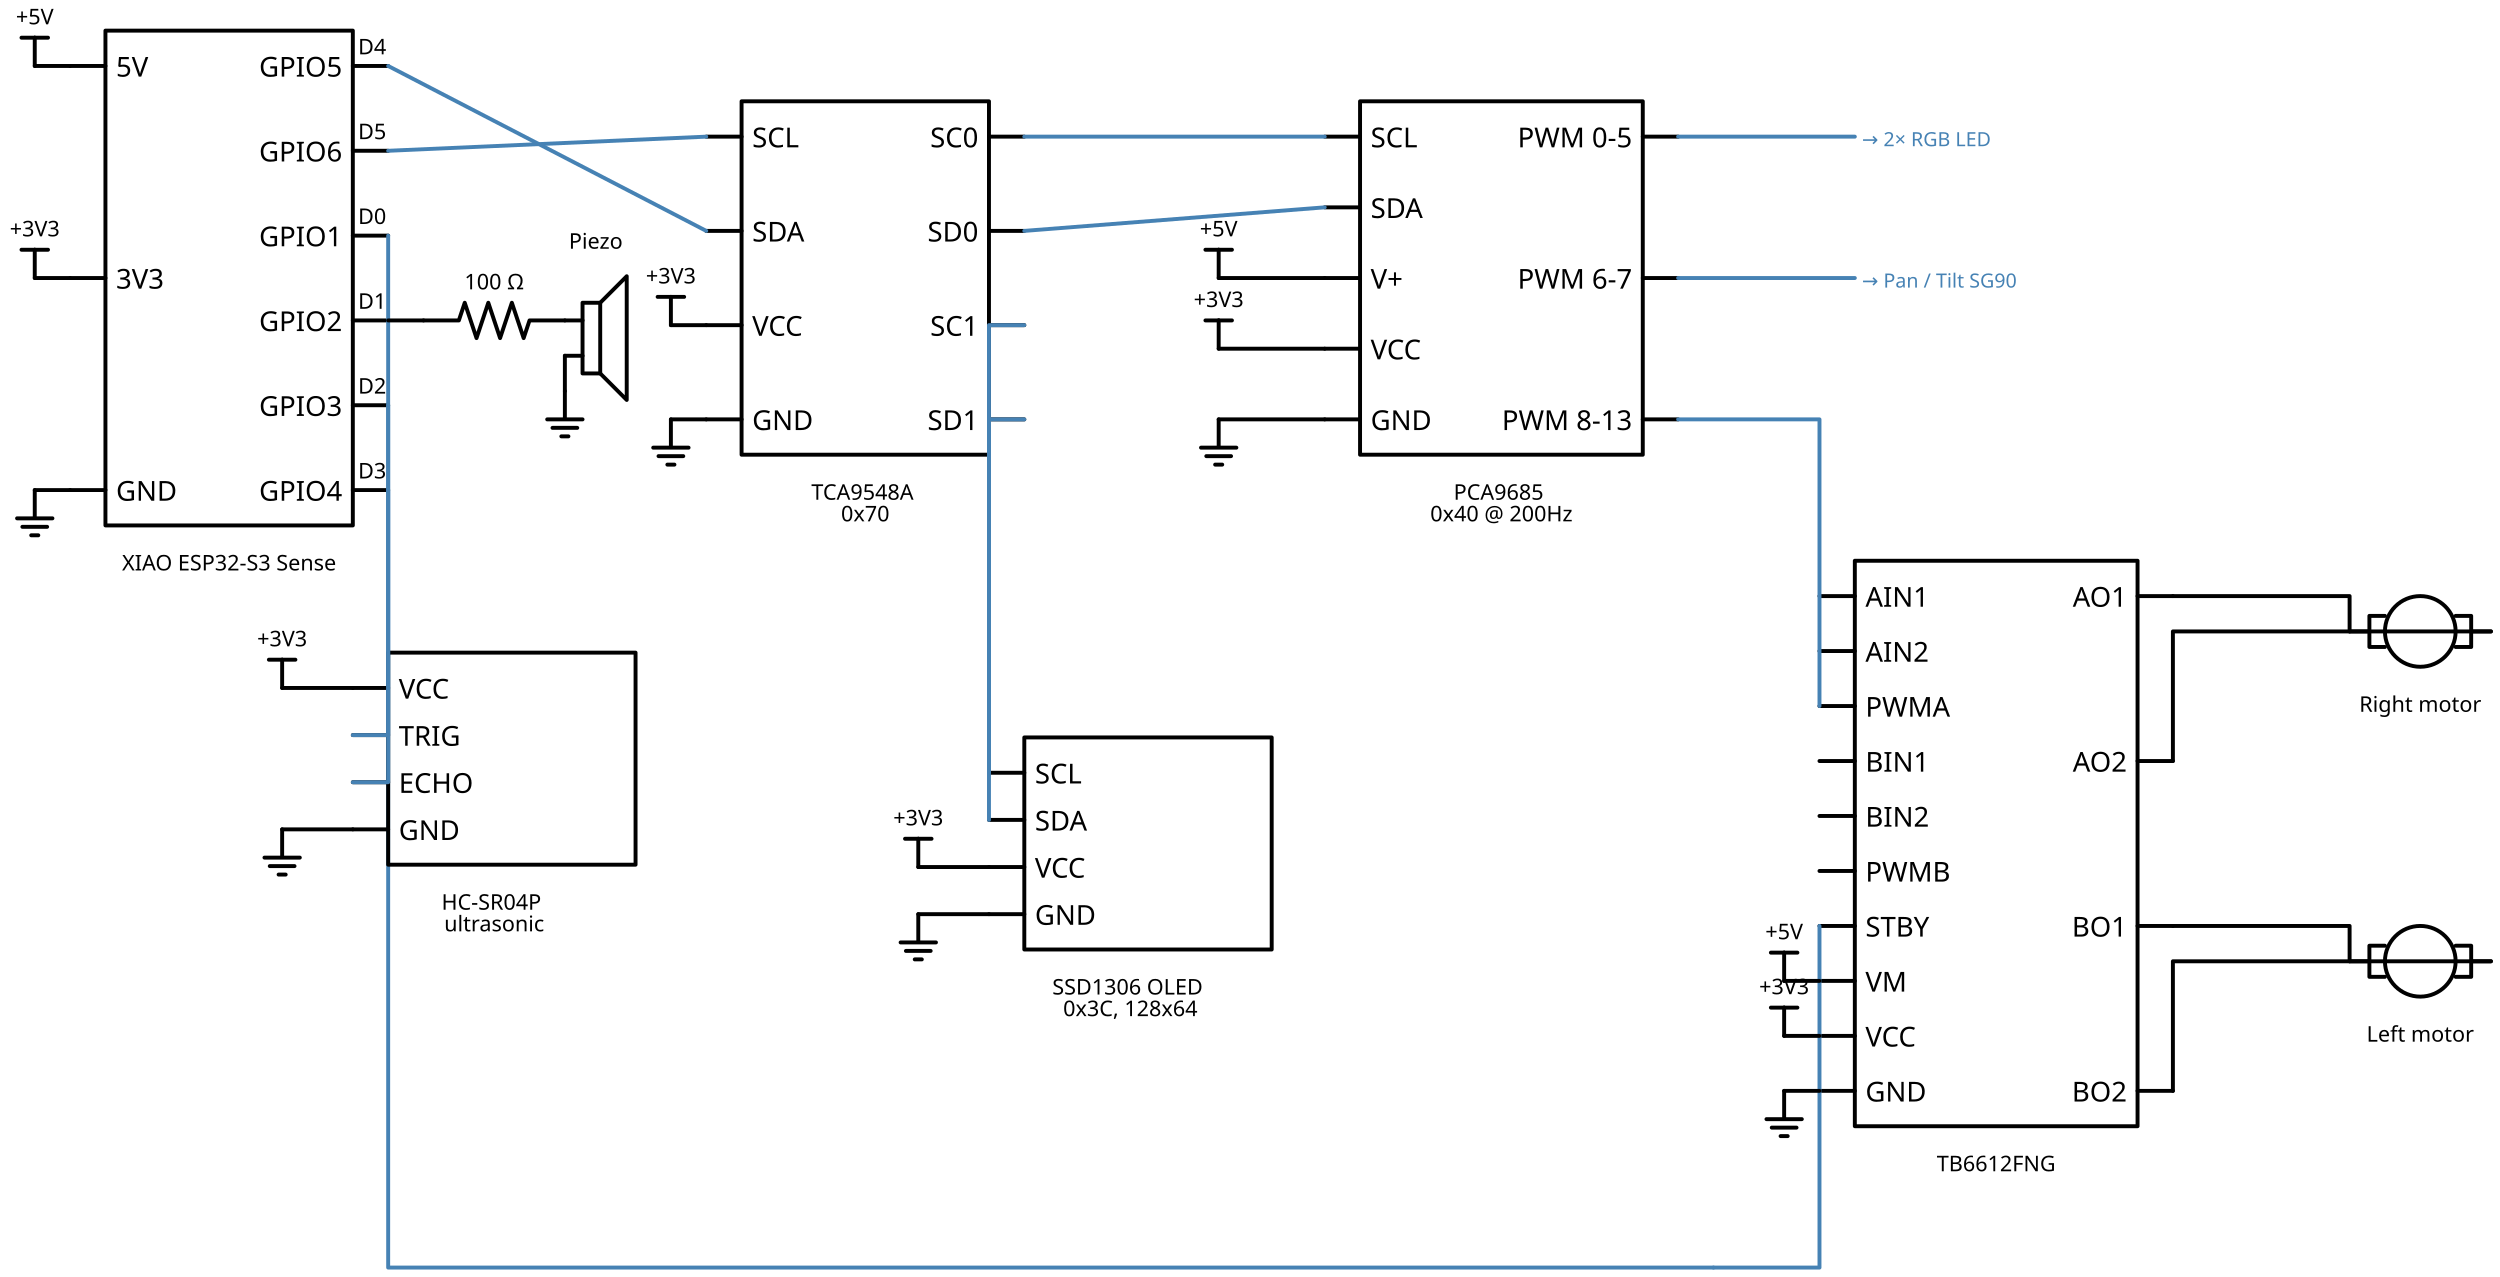
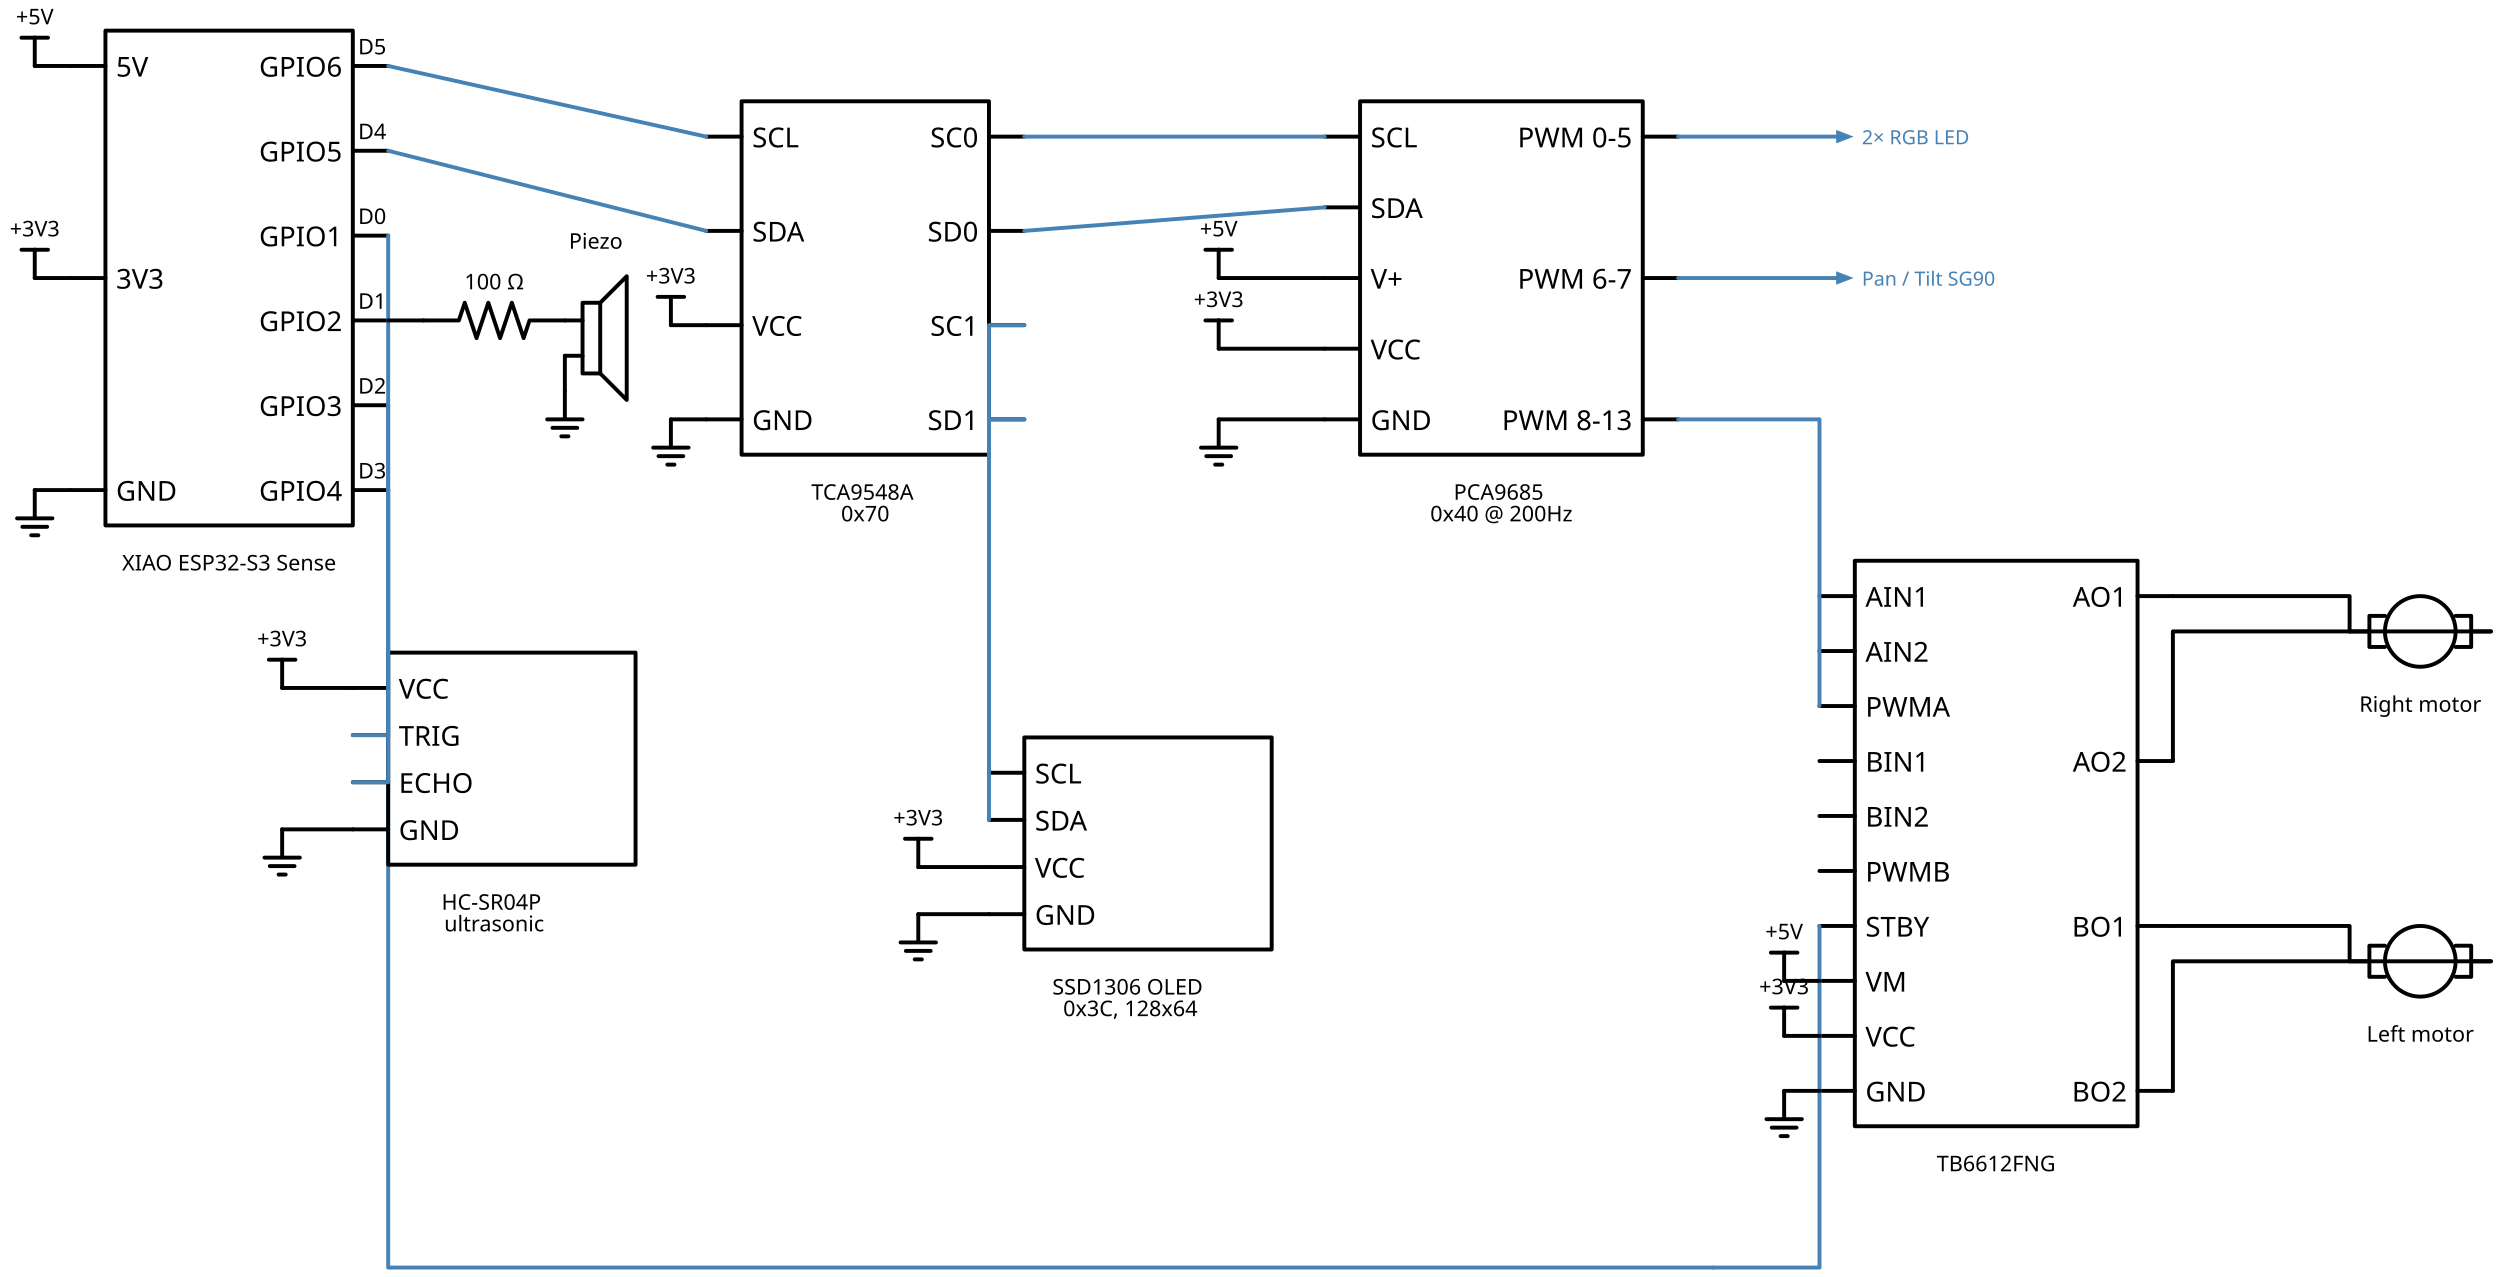
<svg xmlns="http://www.w3.org/2000/svg" xml:lang="en" height="650.2pt" width="1273.301pt" viewBox="-53.701 -267.6 1273.301 650.2">
  <circle cx="1179.0" cy="222" r="18.0" style="stroke:black;fill:none;stroke-width:2.0;stroke-dasharray:-;" />
  <circle cx="1179.0" cy="54.0" r="18.0" style="stroke:black;fill:none;stroke-width:2.0;stroke-dasharray:-;" />
  <polygon points="243.0,-113.4 243.0,-77.4 252.0,-77.4 252.0,-113.4 " style="stroke:black;fill:none;stroke-width:2.0;stroke-dasharray:-;stroke-linecap:round;stroke-linejoin:round;" />
  <polyline points="252.0,-113.4 265.5,-126.9 265.5,-63.9 252.0,-77.4 " style="stroke:black;fill:none;stroke-width:2.0;stroke-dasharray:-;stroke-linecap:round;stroke-linejoin:round;" />
  <path d="M 0.0,-0.0 L 126.0,-0.0 L 126.0,-252.0 L 0.0,-252.0 L 0.0,-0.0" style="stroke:black;fill:none;stroke-width:2.0;stroke-dasharray:-;stroke-linecap:round;stroke-linejoin:round;" />
  <path d="M 0.0,-18.0 L -18.0,-18.0" style="stroke:black;fill:none;stroke-width:2.0;stroke-dasharray:-;stroke-linecap:round;stroke-linejoin:round;" />
  <path d="M 0.0,-126.0 L -18.0,-126.0" style="stroke:black;fill:none;stroke-width:2.0;stroke-dasharray:-;stroke-linecap:round;stroke-linejoin:round;" />
  <path d="M 0.0,-234.0 L -18.0,-234.0" style="stroke:black;fill:none;stroke-width:2.0;stroke-dasharray:-;stroke-linecap:round;stroke-linejoin:round;" />
  <path d="M 126.0,-18.0 L 144.0,-18.0" style="stroke:black;fill:none;stroke-width:2.0;stroke-dasharray:-;stroke-linecap:round;stroke-linejoin:round;" />
  <path d="M 126.0,-61.2 L 144.0,-61.2" style="stroke:black;fill:none;stroke-width:2.0;stroke-dasharray:-;stroke-linecap:round;stroke-linejoin:round;" />
  <path d="M 126.0,-104.4 L 144.0,-104.4" style="stroke:black;fill:none;stroke-width:2.0;stroke-dasharray:-;stroke-linecap:round;stroke-linejoin:round;" />
  <path d="M 126.0,-147.6 L 144.0,-147.6" style="stroke:black;fill:none;stroke-width:2.0;stroke-dasharray:-;stroke-linecap:round;stroke-linejoin:round;" />
  <path d="M 126.0,-190.8 L 144.0,-190.8" style="stroke:black;fill:none;stroke-width:2.0;stroke-dasharray:-;stroke-linecap:round;stroke-linejoin:round;" />
  <path d="M 126.0,-234.0 L 144.0,-234.0" style="stroke:black;fill:none;stroke-width:2.0;stroke-dasharray:-;stroke-linecap:round;stroke-linejoin:round;" />
  <path d="M 324.0,-36.0 L 450.0,-36.0 L 450.0,-216.0 L 324.0,-216.0 L 324.0,-36.0" style="stroke:black;fill:none;stroke-width:2.0;stroke-dasharray:-;stroke-linecap:round;stroke-linejoin:round;" />
  <path d="M 324.0,-54.0 L 306.0,-54.0" style="stroke:black;fill:none;stroke-width:2.0;stroke-dasharray:-;stroke-linecap:round;stroke-linejoin:round;" />
  <path d="M 324.0,-102 L 306.0,-102" style="stroke:black;fill:none;stroke-width:2.0;stroke-dasharray:-;stroke-linecap:round;stroke-linejoin:round;" />
  <path d="M 324.0,-150 L 306.0,-150" style="stroke:black;fill:none;stroke-width:2.0;stroke-dasharray:-;stroke-linecap:round;stroke-linejoin:round;" />
  <path d="M 324.0,-198.0 L 306.0,-198.0" style="stroke:black;fill:none;stroke-width:2.0;stroke-dasharray:-;stroke-linecap:round;stroke-linejoin:round;" />
  <path d="M 450.0,-54.0 L 468.0,-54.0" style="stroke:black;fill:none;stroke-width:2.0;stroke-dasharray:-;stroke-linecap:round;stroke-linejoin:round;" />
  <path d="M 450.0,-102 L 468.0,-102" style="stroke:black;fill:none;stroke-width:2.0;stroke-dasharray:-;stroke-linecap:round;stroke-linejoin:round;" />
  <path d="M 450.0,-150 L 468.0,-150" style="stroke:black;fill:none;stroke-width:2.0;stroke-dasharray:-;stroke-linecap:round;stroke-linejoin:round;" />
  <path d="M 450.0,-198.0 L 468.0,-198.0" style="stroke:black;fill:none;stroke-width:2.0;stroke-dasharray:-;stroke-linecap:round;stroke-linejoin:round;" />
  <path d="M 639.0,-36.0 L 783.0,-36.0 L 783.0,-216.0 L 639.0,-216.0 L 639.0,-36.0" style="stroke:black;fill:none;stroke-width:2.0;stroke-dasharray:-;stroke-linecap:round;stroke-linejoin:round;" />
  <path d="M 639.0,-54.0 L 621.0,-54.0" style="stroke:black;fill:none;stroke-width:2.0;stroke-dasharray:-;stroke-linecap:round;stroke-linejoin:round;" />
  <path d="M 639.0,-90.0 L 621.0,-90.0" style="stroke:black;fill:none;stroke-width:2.0;stroke-dasharray:-;stroke-linecap:round;stroke-linejoin:round;" />
  <path d="M 639.0,-126.0 L 621.0,-126.0" style="stroke:black;fill:none;stroke-width:2.0;stroke-dasharray:-;stroke-linecap:round;stroke-linejoin:round;" />
  <path d="M 639.0,-162.0 L 621.0,-162.0" style="stroke:black;fill:none;stroke-width:2.0;stroke-dasharray:-;stroke-linecap:round;stroke-linejoin:round;" />
  <path d="M 639.0,-198.0 L 621.0,-198.0" style="stroke:black;fill:none;stroke-width:2.0;stroke-dasharray:-;stroke-linecap:round;stroke-linejoin:round;" />
  <path d="M 783.0,-54.0 L 801.0,-54.0" style="stroke:black;fill:none;stroke-width:2.0;stroke-dasharray:-;stroke-linecap:round;stroke-linejoin:round;" />
  <path d="M 783.0,-126.0 L 801.0,-126.0" style="stroke:black;fill:none;stroke-width:2.0;stroke-dasharray:-;stroke-linecap:round;stroke-linejoin:round;" />
  <path d="M 783.0,-198.0 L 801.0,-198.0" style="stroke:black;fill:none;stroke-width:2.0;stroke-dasharray:-;stroke-linecap:round;stroke-linejoin:round;" />
  <path d="M 891.0,306.0 L 1035.0,306.0 L 1035.0,18.0 L 891.0,18.0 L 891.0,306.0" style="stroke:black;fill:none;stroke-width:2.0;stroke-dasharray:-;stroke-linecap:round;stroke-linejoin:round;" />
  <path d="M 891.0,288.0 L 873.0,288.0" style="stroke:black;fill:none;stroke-width:2.0;stroke-dasharray:-;stroke-linecap:round;stroke-linejoin:round;" />
  <path d="M 891.0,260.0 L 873.0,260.0" style="stroke:black;fill:none;stroke-width:2.0;stroke-dasharray:-;stroke-linecap:round;stroke-linejoin:round;" />
  <path d="M 891.0,232.0 L 873.0,232.0" style="stroke:black;fill:none;stroke-width:2.0;stroke-dasharray:-;stroke-linecap:round;stroke-linejoin:round;" />
  <path d="M 891.0,204 L 873.0,204" style="stroke:black;fill:none;stroke-width:2.0;stroke-dasharray:-;stroke-linecap:round;stroke-linejoin:round;" />
  <path d="M 891.0,176.0 L 873.0,176.0" style="stroke:black;fill:none;stroke-width:2.0;stroke-dasharray:-;stroke-linecap:round;stroke-linejoin:round;" />
  <path d="M 891.0,148.0 L 873.0,148.0" style="stroke:black;fill:none;stroke-width:2.0;stroke-dasharray:-;stroke-linecap:round;stroke-linejoin:round;" />
  <path d="M 891.0,120 L 873.0,120" style="stroke:black;fill:none;stroke-width:2.0;stroke-dasharray:-;stroke-linecap:round;stroke-linejoin:round;" />
  <path d="M 891.0,92.0 L 873.0,92.0" style="stroke:black;fill:none;stroke-width:2.0;stroke-dasharray:-;stroke-linecap:round;stroke-linejoin:round;" />
  <path d="M 891.0,64.0 L 873.0,64.0" style="stroke:black;fill:none;stroke-width:2.0;stroke-dasharray:-;stroke-linecap:round;stroke-linejoin:round;" />
  <path d="M 891.0,36.0 L 873.0,36.0" style="stroke:black;fill:none;stroke-width:2.0;stroke-dasharray:-;stroke-linecap:round;stroke-linejoin:round;" />
  <path d="M 1035.0,288.0 L 1053.0,288.0" style="stroke:black;fill:none;stroke-width:2.0;stroke-dasharray:-;stroke-linecap:round;stroke-linejoin:round;" />
  <path d="M 1035.0,204 L 1053.0,204" style="stroke:black;fill:none;stroke-width:2.0;stroke-dasharray:-;stroke-linecap:round;stroke-linejoin:round;" />
  <path d="M 1035.0,120 L 1053.0,120" style="stroke:black;fill:none;stroke-width:2.0;stroke-dasharray:-;stroke-linecap:round;stroke-linejoin:round;" />
  <path d="M 1035.0,36.0 L 1053.0,36.0" style="stroke:black;fill:none;stroke-width:2.0;stroke-dasharray:-;stroke-linecap:round;stroke-linejoin:round;" />
-   <path d="M 144.0,-234.0 L 306.0,-150" style="stroke:steelblue;fill:none;stroke-width:2.0;stroke-dasharray:-;stroke-linecap:round;stroke-linejoin:round;" />
-   <path d="M 144.0,-190.8 L 306.0,-198.0" style="stroke:steelblue;fill:none;stroke-width:2.0;stroke-dasharray:-;stroke-linecap:round;stroke-linejoin:round;" />
+   <path d="M 144.0,-190.8 L 306.0,-150" style="stroke:steelblue;fill:none;stroke-width:2.0;stroke-dasharray:-;stroke-linecap:round;stroke-linejoin:round;" />
+   <path d="M 144.0,-234.0 L 306.0,-198.0" style="stroke:steelblue;fill:none;stroke-width:2.0;stroke-dasharray:-;stroke-linecap:round;stroke-linejoin:round;" />
  <path d="M 468.0,-150 L 621.0,-162.0" style="stroke:steelblue;fill:none;stroke-width:2.0;stroke-dasharray:-;stroke-linecap:round;stroke-linejoin:round;" />
  <path d="M 468.0,-198.0 L 621.0,-198.0" style="stroke:steelblue;fill:none;stroke-width:2.0;stroke-dasharray:-;stroke-linecap:round;stroke-linejoin:round;" />
  <path d="M 801.0,-54.0 L 873.0,-54.0 L 873.0,92.0" style="stroke:steelblue;fill:none;stroke-width:2.0;stroke-dasharray:-;stroke-linecap:round;stroke-linejoin:round;" />
  <path d="M 1143.0,222 L 1153.08,222 L 1153.08,222 M 1204.92,222 L 1204.92,222 L 1215.0,222" style="stroke:black;fill:none;stroke-width:2.0;stroke-dasharray:-;stroke-linecap:round;stroke-linejoin:round;" />
  <path d="M 1161.0,229.92 L 1153.08,229.92 L 1153.08,214.08 L 1161.0,214.08" style="stroke:black;fill:none;stroke-width:2.0;stroke-dasharray:-;stroke-linecap:round;stroke-linejoin:round;" />
  <path d="M 1197.0,229.92 L 1204.92,229.92 L 1204.92,214.08 L 1197.0,214.08" style="stroke:black;fill:none;stroke-width:2.0;stroke-dasharray:-;stroke-linecap:round;stroke-linejoin:round;" />
  <path d="M 1053.0,204 L 1143.0,204 L 1143.0,222" style="stroke:black;fill:none;stroke-width:2.0;stroke-dasharray:-;stroke-linecap:round;stroke-linejoin:round;" />
  <path d="M 1053.0,288.0 L 1053.0,222 L 1215.0,222" style="stroke:black;fill:none;stroke-width:2.0;stroke-dasharray:-;stroke-linecap:round;stroke-linejoin:round;" />
  <path d="M 1143.0,54.0 L 1153.08,54.0 L 1153.08,54.0 M 1204.92,54.0 L 1204.92,54.0 L 1215.0,54.0" style="stroke:black;fill:none;stroke-width:2.0;stroke-dasharray:-;stroke-linecap:round;stroke-linejoin:round;" />
  <path d="M 1161.0,61.92 L 1153.08,61.92 L 1153.08,46.08 L 1161.0,46.08" style="stroke:black;fill:none;stroke-width:2.0;stroke-dasharray:-;stroke-linecap:round;stroke-linejoin:round;" />
  <path d="M 1197.0,61.92 L 1204.92,61.92 L 1204.92,46.08 L 1197.0,46.08" style="stroke:black;fill:none;stroke-width:2.0;stroke-dasharray:-;stroke-linecap:round;stroke-linejoin:round;" />
  <path d="M 1053.0,36.0 L 1143.0,36.0 L 1143.0,54.0" style="stroke:black;fill:none;stroke-width:2.0;stroke-dasharray:-;stroke-linecap:round;stroke-linejoin:round;" />
  <path d="M 1053.0,120 L 1053.0,54.0 L 1215.0,54.0" style="stroke:black;fill:none;stroke-width:2.0;stroke-dasharray:-;stroke-linecap:round;stroke-linejoin:round;" />
  <path d="M 144.0,-147.6 L 144.0,378.0 L 819.0,378.0" style="stroke:steelblue;fill:none;stroke-width:2.0;stroke-dasharray:-;stroke-linecap:round;stroke-linejoin:round;" />
  <path d="M 819.0,378.0 L 873.0,378.0 L 873.0,204" style="stroke:steelblue;fill:none;stroke-width:2.0;stroke-dasharray:-;stroke-linecap:round;stroke-linejoin:round;" />
  <path d="M 468.0,216.0 L 594.0,216.0 L 594.0,108.0 L 468.0,108.0 L 468.0,216.0" style="stroke:black;fill:none;stroke-width:2.0;stroke-dasharray:-;stroke-linecap:round;stroke-linejoin:round;" />
  <path d="M 468.0,198.0 L 450.0,198.0" style="stroke:black;fill:none;stroke-width:2.0;stroke-dasharray:-;stroke-linecap:round;stroke-linejoin:round;" />
  <path d="M 468.0,174 L 450.0,174" style="stroke:black;fill:none;stroke-width:2.0;stroke-dasharray:-;stroke-linecap:round;stroke-linejoin:round;" />
  <path d="M 468.0,150.0 L 450.0,150.0" style="stroke:black;fill:none;stroke-width:2.0;stroke-dasharray:-;stroke-linecap:round;stroke-linejoin:round;" />
  <path d="M 468.0,126.0 L 450.0,126.0" style="stroke:black;fill:none;stroke-width:2.0;stroke-dasharray:-;stroke-linecap:round;stroke-linejoin:round;" />
  <path d="M 468.0,-54.0 L 450.0,-54.0 L 450.0,150.0" style="stroke:steelblue;fill:none;stroke-width:2.0;stroke-dasharray:-;stroke-linecap:round;stroke-linejoin:round;" />
  <path d="M 468.0,-102 L 450.0,-102 L 450.0,126.0" style="stroke:steelblue;fill:none;stroke-width:2.0;stroke-dasharray:-;stroke-linecap:round;stroke-linejoin:round;" />
-   <path d="M 801.0,-126.0 L 846.0,-126.0 L 891.0,-126.0" style="stroke:steelblue;fill:none;stroke-width:2.0;stroke-dasharray:-;stroke-linecap:round;stroke-linejoin:round;" />
-   <path d="M 801.0,-198.0 L 846.0,-198.0 L 891.0,-198.0" style="stroke:steelblue;fill:none;stroke-width:2.0;stroke-dasharray:-;stroke-linecap:round;stroke-linejoin:round;" />
+   <path d="M 801.0,-126.0 L 846.0,-126.0 L 882.0,-126.0" style="stroke:steelblue;fill:none;stroke-width:2.0;stroke-dasharray:-;stroke-linecap:round;stroke-linejoin:round;" />
+   <path d="M 889.0 -126.0 L 882.0 -123.3 L 882.0 -128.7 Z" style="stroke:steelblue;fill:steelblue;stroke-linecap:butt;stroke-linejoin:miter;" />
+   <path d="M 801.0,-198.0 L 846.0,-198.0 L 882.0,-198.0" style="stroke:steelblue;fill:none;stroke-width:2.0;stroke-dasharray:-;stroke-linecap:round;stroke-linejoin:round;" />
+   <path d="M 889.0 -198.0 L 882.0 -195.3 L 882.0 -200.7 Z" style="stroke:steelblue;fill:steelblue;stroke-linecap:butt;stroke-linejoin:miter;" />
  <path d="M 144.0,172.8 L 270.0,172.8 L 270.0,64.8 L 144.0,64.8 L 144.0,172.8" style="stroke:black;fill:none;stroke-width:2.0;stroke-dasharray:-;stroke-linecap:round;stroke-linejoin:round;" />
  <path d="M 144.0,154.8 L 126.0,154.8" style="stroke:black;fill:none;stroke-width:2.0;stroke-dasharray:-;stroke-linecap:round;stroke-linejoin:round;" />
  <path d="M 144.0,130.8 L 126.0,130.8" style="stroke:black;fill:none;stroke-width:2.0;stroke-dasharray:-;stroke-linecap:round;stroke-linejoin:round;" />
  <path d="M 144.0,106.8 L 126.0,106.8" style="stroke:black;fill:none;stroke-width:2.0;stroke-dasharray:-;stroke-linecap:round;stroke-linejoin:round;" />
  <path d="M 144.0,82.8 L 126.0,82.8" style="stroke:black;fill:none;stroke-width:2.0;stroke-dasharray:-;stroke-linecap:round;stroke-linejoin:round;" />
  <path d="M 144.0,-61.2 L 144.0,106.8 L 126.0,106.8" style="stroke:steelblue;fill:none;stroke-width:2.0;stroke-dasharray:-;stroke-linecap:round;stroke-linejoin:round;" />
  <path d="M 144.0,-18.0 L 144.0,130.8 L 126.0,130.8" style="stroke:steelblue;fill:none;stroke-width:2.0;stroke-dasharray:-;stroke-linecap:round;stroke-linejoin:round;" />
  <path d="M 144.0,-104.4 L 153.0,-104.4 L 162.0,-104.4" style="stroke:black;fill:none;stroke-width:2.0;stroke-dasharray:-;stroke-linecap:round;stroke-linejoin:round;" />
  <path d="M 162.0,-104.4 L 180.0,-104.4 L 183.0,-113.4 L 189.0,-95.4 L 195.0,-113.4 L 201.0,-95.4 L 207.0,-113.4 L 213,-95.4 L 216.0,-104.4 L 234.0,-104.4" style="stroke:black;fill:none;stroke-width:2.0;stroke-dasharray:-;stroke-linecap:round;stroke-linejoin:round;" />
  <path d="M 234.0,-104.4 L 243.0,-104.4" style="stroke:black;fill:none;stroke-width:2.0;stroke-dasharray:-;stroke-linecap:round;stroke-linejoin:round;" />
  <path d="M 234.0,-86.4 L 243.0,-86.4" style="stroke:black;fill:none;stroke-width:2.0;stroke-dasharray:-;stroke-linecap:round;stroke-linejoin:round;" />
  <path d="M 234.0,-86.4 L 234.0,-77.4 L 234.0,-68.4" style="stroke:black;fill:none;stroke-width:2.0;stroke-dasharray:-;stroke-linecap:round;stroke-linejoin:round;" />
  <path d="M 234.0,-68.4 L 234.0,-54.0 L 225.0,-54.0 L 243.0,-54.0 M 227.7,-49.68 L 240.3,-49.68 M 232.2,-45.36 L 235.8,-45.36" style="stroke:black;fill:none;stroke-width:2.0;stroke-dasharray:-;stroke-linecap:round;stroke-linejoin:round;" />
  <path d="M -18.0,-126.0 L -27.0,-126.0 L -36.0,-126.0" style="stroke:black;fill:none;stroke-width:2.0;stroke-dasharray:-;stroke-linecap:round;stroke-linejoin:round;" />
  <path d="M -36.0,-126.0 L -36.0,-140.4" style="stroke:black;fill:none;stroke-width:2.0;stroke-dasharray:-;stroke-linecap:round;stroke-linejoin:round;" />
  <path d="M -36.0,-140.4 L -42.75,-140.4" style="stroke:black;fill:none;stroke-width:2.0;stroke-dasharray:-;stroke-linecap:round;stroke-linejoin:round;" />
  <path d="M -36.0,-140.4 L -29.25,-140.4" style="stroke:black;fill:none;stroke-width:2.0;stroke-dasharray:-;stroke-linecap:round;stroke-linejoin:round;" />
  <path d="M -18.0,-18.0 L -27.0,-18.0 L -36.0,-18" style="stroke:black;fill:none;stroke-width:2.0;stroke-dasharray:-;stroke-linecap:round;stroke-linejoin:round;" />
  <path d="M -36.0,-18 L -36.0,-3.6 L -45.0,-3.6 L -27.0,-3.6 M -42.3,0.72 L -29.7,0.72 M -37.8,5.04 L -34.2,5.04" style="stroke:black;fill:none;stroke-width:2.0;stroke-dasharray:-;stroke-linecap:round;stroke-linejoin:round;" />
  <path d="M -18.0,-234.0 L -27.0,-234.0 L -36.0,-234.0" style="stroke:black;fill:none;stroke-width:2.0;stroke-dasharray:-;stroke-linecap:round;stroke-linejoin:round;" />
  <path d="M -36.0,-234.0 L -36.0,-248.4" style="stroke:black;fill:none;stroke-width:2.0;stroke-dasharray:-;stroke-linecap:round;stroke-linejoin:round;" />
  <path d="M -36.0,-248.4 L -42.75,-248.4" style="stroke:black;fill:none;stroke-width:2.0;stroke-dasharray:-;stroke-linecap:round;stroke-linejoin:round;" />
  <path d="M -36.0,-248.4 L -29.25,-248.4" style="stroke:black;fill:none;stroke-width:2.0;stroke-dasharray:-;stroke-linecap:round;stroke-linejoin:round;" />
  <path d="M 306.0,-102 L 297.0,-102 L 288.0,-102" style="stroke:black;fill:none;stroke-width:2.0;stroke-dasharray:-;stroke-linecap:round;stroke-linejoin:round;" />
  <path d="M 288.0,-102 L 288.0,-116.4" style="stroke:black;fill:none;stroke-width:2.0;stroke-dasharray:-;stroke-linecap:round;stroke-linejoin:round;" />
  <path d="M 288.0,-116.4 L 281.25,-116.4" style="stroke:black;fill:none;stroke-width:2.0;stroke-dasharray:-;stroke-linecap:round;stroke-linejoin:round;" />
  <path d="M 288.0,-116.4 L 294.75,-116.4" style="stroke:black;fill:none;stroke-width:2.0;stroke-dasharray:-;stroke-linecap:round;stroke-linejoin:round;" />
  <path d="M 306.0,-54.0 L 297.0,-54.0 L 288.0,-54.0" style="stroke:black;fill:none;stroke-width:2.0;stroke-dasharray:-;stroke-linecap:round;stroke-linejoin:round;" />
  <path d="M 288.0,-54.0 L 288.0,-39.6 L 279.0,-39.6 L 297.0,-39.6 M 281.7,-35.28 L 294.3,-35.28 M 286.2,-30.96 L 289.8,-30.96" style="stroke:black;fill:none;stroke-width:2.0;stroke-dasharray:-;stroke-linecap:round;stroke-linejoin:round;" />
  <path d="M 621.0,-90.0 L 594.0,-90.0 L 567.0,-90.0" style="stroke:black;fill:none;stroke-width:2.0;stroke-dasharray:-;stroke-linecap:round;stroke-linejoin:round;" />
  <path d="M 567.0,-90.0 L 567.0,-104.4" style="stroke:black;fill:none;stroke-width:2.0;stroke-dasharray:-;stroke-linecap:round;stroke-linejoin:round;" />
  <path d="M 567.0,-104.4 L 560.25,-104.4" style="stroke:black;fill:none;stroke-width:2.0;stroke-dasharray:-;stroke-linecap:round;stroke-linejoin:round;" />
  <path d="M 567.0,-104.4 L 573.75,-104.4" style="stroke:black;fill:none;stroke-width:2.0;stroke-dasharray:-;stroke-linecap:round;stroke-linejoin:round;" />
  <path d="M 621.0,-126.0 L 594.0,-126.0 L 567.0,-126.0" style="stroke:black;fill:none;stroke-width:2.0;stroke-dasharray:-;stroke-linecap:round;stroke-linejoin:round;" />
  <path d="M 567.0,-126.0 L 567.0,-140.4" style="stroke:black;fill:none;stroke-width:2.0;stroke-dasharray:-;stroke-linecap:round;stroke-linejoin:round;" />
  <path d="M 567.0,-140.4 L 560.25,-140.4" style="stroke:black;fill:none;stroke-width:2.0;stroke-dasharray:-;stroke-linecap:round;stroke-linejoin:round;" />
  <path d="M 567.0,-140.4 L 573.75,-140.4" style="stroke:black;fill:none;stroke-width:2.0;stroke-dasharray:-;stroke-linecap:round;stroke-linejoin:round;" />
  <path d="M 621.0,-54.0 L 594.0,-54.0 L 567.0,-54" style="stroke:black;fill:none;stroke-width:2.0;stroke-dasharray:-;stroke-linecap:round;stroke-linejoin:round;" />
  <path d="M 567.0,-54 L 567.0,-39.6 L 558.0,-39.6 L 576.0,-39.6 M 560.7,-35.28 L 573.3,-35.28 M 565.2,-30.96 L 568.8,-30.96" style="stroke:black;fill:none;stroke-width:2.0;stroke-dasharray:-;stroke-linecap:round;stroke-linejoin:round;" />
  <path d="M 873.0,260.0 L 864.0,260.0 L 855.0,260.0" style="stroke:black;fill:none;stroke-width:2.0;stroke-dasharray:-;stroke-linecap:round;stroke-linejoin:round;" />
  <path d="M 855.0,260.0 L 855.0,245.6" style="stroke:black;fill:none;stroke-width:2.0;stroke-dasharray:-;stroke-linecap:round;stroke-linejoin:round;" />
  <path d="M 855.0,245.6 L 848.25,245.6" style="stroke:black;fill:none;stroke-width:2.0;stroke-dasharray:-;stroke-linecap:round;stroke-linejoin:round;" />
  <path d="M 855.0,245.6 L 861.75,245.6" style="stroke:black;fill:none;stroke-width:2.0;stroke-dasharray:-;stroke-linecap:round;stroke-linejoin:round;" />
  <path d="M 873.0,232.0 L 864.0,232.0 L 855.0,232.0" style="stroke:black;fill:none;stroke-width:2.0;stroke-dasharray:-;stroke-linecap:round;stroke-linejoin:round;" />
  <path d="M 855.0,232.0 L 855.0,217.6" style="stroke:black;fill:none;stroke-width:2.0;stroke-dasharray:-;stroke-linecap:round;stroke-linejoin:round;" />
  <path d="M 855.0,217.6 L 848.25,217.6" style="stroke:black;fill:none;stroke-width:2.0;stroke-dasharray:-;stroke-linecap:round;stroke-linejoin:round;" />
  <path d="M 855.0,217.6 L 861.75,217.6" style="stroke:black;fill:none;stroke-width:2.0;stroke-dasharray:-;stroke-linecap:round;stroke-linejoin:round;" />
  <path d="M 873.0,288.0 L 864.0,288.0 L 855.0,288.0" style="stroke:black;fill:none;stroke-width:2.0;stroke-dasharray:-;stroke-linecap:round;stroke-linejoin:round;" />
  <path d="M 855.0,288.0 L 855.0,302.4 L 846.0,302.4 L 864.0,302.4 M 848.7,306.72 L 861.3,306.72 M 853.2,311.04 L 856.8,311.04" style="stroke:black;fill:none;stroke-width:2.0;stroke-dasharray:-;stroke-linecap:round;stroke-linejoin:round;" />
  <path d="M 450.0,174 L 432.0,174 L 414.0,174" style="stroke:black;fill:none;stroke-width:2.0;stroke-dasharray:-;stroke-linecap:round;stroke-linejoin:round;" />
  <path d="M 414.0,174 L 414.0,159.6" style="stroke:black;fill:none;stroke-width:2.0;stroke-dasharray:-;stroke-linecap:round;stroke-linejoin:round;" />
  <path d="M 414.0,159.6 L 407.25,159.6" style="stroke:black;fill:none;stroke-width:2.0;stroke-dasharray:-;stroke-linecap:round;stroke-linejoin:round;" />
  <path d="M 414.0,159.6 L 420.75,159.6" style="stroke:black;fill:none;stroke-width:2.0;stroke-dasharray:-;stroke-linecap:round;stroke-linejoin:round;" />
  <path d="M 450.0,198.0 L 432.0,198.0 L 414.0,198.0" style="stroke:black;fill:none;stroke-width:2.0;stroke-dasharray:-;stroke-linecap:round;stroke-linejoin:round;" />
  <path d="M 414.0,198.0 L 414.0,212.4 L 405.0,212.4 L 423.0,212.4 M 407.7,216.72 L 420.3,216.72 M 412.2,221.04 L 415.8,221.04" style="stroke:black;fill:none;stroke-width:2.0;stroke-dasharray:-;stroke-linecap:round;stroke-linejoin:round;" />
  <path d="M 126.0,82.8 L 108.0,82.8 L 90.0,82.8" style="stroke:black;fill:none;stroke-width:2.0;stroke-dasharray:-;stroke-linecap:round;stroke-linejoin:round;" />
  <path d="M 90.0,82.8 L 90.0,68.4" style="stroke:black;fill:none;stroke-width:2.0;stroke-dasharray:-;stroke-linecap:round;stroke-linejoin:round;" />
  <path d="M 90.0,68.4 L 83.25,68.4" style="stroke:black;fill:none;stroke-width:2.0;stroke-dasharray:-;stroke-linecap:round;stroke-linejoin:round;" />
  <path d="M 90.0,68.4 L 96.75,68.4" style="stroke:black;fill:none;stroke-width:2.0;stroke-dasharray:-;stroke-linecap:round;stroke-linejoin:round;" />
  <path d="M 126.0,154.8 L 108.0,154.8 L 90.0,154.8" style="stroke:black;fill:none;stroke-width:2.0;stroke-dasharray:-;stroke-linecap:round;stroke-linejoin:round;" />
  <path d="M 90.0,154.8 L 90.0,169.2 L 81.0,169.2 L 99.0,169.2 M 83.7,173.52 L 96.3,173.52 M 88.2,177.84 L 91.8,177.84" style="stroke:black;fill:none;stroke-width:2.0;stroke-dasharray:-;stroke-linecap:round;stroke-linejoin:round;" />
  <text x="5.4" y="-32.0" dominant-baseline="central" fill="black" font-size="14" font-family="sans" text-anchor="start">
    <tspan x="5.4" dy="14">GND</tspan>
  </text>
  <text x="5.4" y="-140.0" dominant-baseline="central" fill="black" font-size="14" font-family="sans" text-anchor="start">
    <tspan x="5.4" dy="14">3V3</tspan>
  </text>
  <text x="5.4" y="-248.0" dominant-baseline="central" fill="black" font-size="14" font-family="sans" text-anchor="start">
    <tspan x="5.4" dy="14">5V</tspan>
  </text>
  <text x="128.7" y="-31.7" dominant-baseline="ideographic" fill="black" font-size="11" font-family="sans" text-anchor="start">
    <tspan x="128.7" dy="11">D3</tspan>
  </text>
  <text x="120.6" y="-32.0" dominant-baseline="central" fill="black" font-size="14" font-family="sans" text-anchor="end">
    <tspan x="120.6" dy="14">GPIO4</tspan>
  </text>
  <text x="128.7" y="-74.9" dominant-baseline="ideographic" fill="black" font-size="11" font-family="sans" text-anchor="start">
    <tspan x="128.7" dy="11">D2</tspan>
  </text>
  <text x="120.6" y="-75.2" dominant-baseline="central" fill="black" font-size="14" font-family="sans" text-anchor="end">
    <tspan x="120.6" dy="14">GPIO3</tspan>
  </text>
  <text x="128.7" y="-118.1" dominant-baseline="ideographic" fill="black" font-size="11" font-family="sans" text-anchor="start">
    <tspan x="128.7" dy="11">D1</tspan>
  </text>
  <text x="120.6" y="-118.4" dominant-baseline="central" fill="black" font-size="14" font-family="sans" text-anchor="end">
    <tspan x="120.6" dy="14">GPIO2</tspan>
  </text>
  <text x="128.7" y="-161.3" dominant-baseline="ideographic" fill="black" font-size="11" font-family="sans" text-anchor="start">
    <tspan x="128.7" dy="11">D0</tspan>
  </text>
  <text x="120.6" y="-161.6" dominant-baseline="central" fill="black" font-size="14" font-family="sans" text-anchor="end">
    <tspan x="120.6" dy="14">GPIO1</tspan>
  </text>
  <text x="128.7" y="-204.5" dominant-baseline="ideographic" fill="black" font-size="11" font-family="sans" text-anchor="start">
+     <tspan x="128.7" dy="11">D4</tspan>
+   </text>
+   <text x="120.6" y="-204.8" dominant-baseline="central" fill="black" font-size="14" font-family="sans" text-anchor="end">
+     <tspan x="120.6" dy="14">GPIO5</tspan>
+   </text>
+   <text x="128.7" y="-247.7" dominant-baseline="ideographic" fill="black" font-size="11" font-family="sans" text-anchor="start">
    <tspan x="128.7" dy="11">D5</tspan>
  </text>
-   <text x="120.6" y="-204.8" dominant-baseline="central" fill="black" font-size="14" font-family="sans" text-anchor="end">
+   <text x="120.6" y="-248.0" dominant-baseline="central" fill="black" font-size="14" font-family="sans" text-anchor="end">
    <tspan x="120.6" dy="14">GPIO6</tspan>
-   </text>
-   <text x="128.7" y="-247.7" dominant-baseline="ideographic" fill="black" font-size="11" font-family="sans" text-anchor="start">
-     <tspan x="128.7" dy="11">D4</tspan>
-   </text>
-   <text x="120.6" y="-248.0" dominant-baseline="central" fill="black" font-size="14" font-family="sans" text-anchor="end">
-     <tspan x="120.6" dy="14">GPIO5</tspan>
  </text>
  <text x="63.0" y="3.4" dominant-baseline="hanging" fill="black" font-size="11" font-family="sans" text-anchor="middle">
    <tspan x="63.0" dy="11">XIAO ESP32-S3 Sense</tspan>
  </text>
  <text x="329.4" y="-68.0" dominant-baseline="central" fill="black" font-size="14" font-family="sans" text-anchor="start">
    <tspan x="329.4" dy="14">GND</tspan>
  </text>
  <text x="329.4" y="-116" dominant-baseline="central" fill="black" font-size="14" font-family="sans" text-anchor="start">
    <tspan x="329.4" dy="14">VCC</tspan>
  </text>
  <text x="329.4" y="-164" dominant-baseline="central" fill="black" font-size="14" font-family="sans" text-anchor="start">
    <tspan x="329.4" dy="14">SDA</tspan>
  </text>
  <text x="329.4" y="-212.0" dominant-baseline="central" fill="black" font-size="14" font-family="sans" text-anchor="start">
    <tspan x="329.4" dy="14">SCL</tspan>
  </text>
  <text x="444.6" y="-68.0" dominant-baseline="central" fill="black" font-size="14" font-family="sans" text-anchor="end">
    <tspan x="444.6" dy="14">SD1</tspan>
  </text>
  <text x="444.6" y="-116" dominant-baseline="central" fill="black" font-size="14" font-family="sans" text-anchor="end">
    <tspan x="444.6" dy="14">SC1</tspan>
  </text>
  <text x="444.6" y="-164" dominant-baseline="central" fill="black" font-size="14" font-family="sans" text-anchor="end">
    <tspan x="444.6" dy="14">SD0</tspan>
  </text>
  <text x="444.6" y="-212.0" dominant-baseline="central" fill="black" font-size="14" font-family="sans" text-anchor="end">
    <tspan x="444.6" dy="14">SC0</tspan>
  </text>
  <text x="387.0" y="-32.6" dominant-baseline="hanging" fill="black" font-size="11" font-family="sans" text-anchor="middle">
    <tspan x="387.0" dy="11">TCA9548A</tspan>
    <tspan x="387.0" dy="11">0x70</tspan>
  </text>
  <text x="644.4" y="-68.0" dominant-baseline="central" fill="black" font-size="14" font-family="sans" text-anchor="start">
    <tspan x="644.4" dy="14">GND</tspan>
  </text>
  <text x="644.4" y="-104.0" dominant-baseline="central" fill="black" font-size="14" font-family="sans" text-anchor="start">
    <tspan x="644.4" dy="14">VCC</tspan>
  </text>
  <text x="644.4" y="-140.0" dominant-baseline="central" fill="black" font-size="14" font-family="sans" text-anchor="start">
    <tspan x="644.4" dy="14">V+</tspan>
  </text>
  <text x="644.4" y="-176.0" dominant-baseline="central" fill="black" font-size="14" font-family="sans" text-anchor="start">
    <tspan x="644.4" dy="14">SDA</tspan>
  </text>
  <text x="644.4" y="-212.0" dominant-baseline="central" fill="black" font-size="14" font-family="sans" text-anchor="start">
    <tspan x="644.4" dy="14">SCL</tspan>
  </text>
  <text x="777.6" y="-68.0" dominant-baseline="central" fill="black" font-size="14" font-family="sans" text-anchor="end">
    <tspan x="777.6" dy="14">PWM 8-13</tspan>
  </text>
  <text x="777.6" y="-140.0" dominant-baseline="central" fill="black" font-size="14" font-family="sans" text-anchor="end">
    <tspan x="777.6" dy="14">PWM 6-7</tspan>
  </text>
  <text x="777.6" y="-212.0" dominant-baseline="central" fill="black" font-size="14" font-family="sans" text-anchor="end">
    <tspan x="777.6" dy="14">PWM 0-5</tspan>
  </text>
  <text x="711.0" y="-32.6" dominant-baseline="hanging" fill="black" font-size="11" font-family="sans" text-anchor="middle">
    <tspan x="711.0" dy="11">PCA9685</tspan>
    <tspan x="711.0" dy="11">0x40 @ 200Hz</tspan>
  </text>
  <text x="896.4" y="274.0" dominant-baseline="central" fill="black" font-size="14" font-family="sans" text-anchor="start">
    <tspan x="896.4" dy="14">GND</tspan>
  </text>
  <text x="896.4" y="246.0" dominant-baseline="central" fill="black" font-size="14" font-family="sans" text-anchor="start">
    <tspan x="896.4" dy="14">VCC</tspan>
  </text>
  <text x="896.4" y="218.0" dominant-baseline="central" fill="black" font-size="14" font-family="sans" text-anchor="start">
    <tspan x="896.4" dy="14">VM</tspan>
  </text>
  <text x="896.4" y="190" dominant-baseline="central" fill="black" font-size="14" font-family="sans" text-anchor="start">
    <tspan x="896.4" dy="14">STBY</tspan>
  </text>
  <text x="896.4" y="162.0" dominant-baseline="central" fill="black" font-size="14" font-family="sans" text-anchor="start">
    <tspan x="896.4" dy="14">PWMB</tspan>
  </text>
  <text x="896.4" y="134.0" dominant-baseline="central" fill="black" font-size="14" font-family="sans" text-anchor="start">
    <tspan x="896.4" dy="14">BIN2</tspan>
  </text>
  <text x="896.4" y="106" dominant-baseline="central" fill="black" font-size="14" font-family="sans" text-anchor="start">
    <tspan x="896.4" dy="14">BIN1</tspan>
  </text>
  <text x="896.4" y="78.0" dominant-baseline="central" fill="black" font-size="14" font-family="sans" text-anchor="start">
    <tspan x="896.4" dy="14">PWMA</tspan>
  </text>
  <text x="896.4" y="50.0" dominant-baseline="central" fill="black" font-size="14" font-family="sans" text-anchor="start">
    <tspan x="896.4" dy="14">AIN2</tspan>
  </text>
  <text x="896.4" y="22.0" dominant-baseline="central" fill="black" font-size="14" font-family="sans" text-anchor="start">
    <tspan x="896.4" dy="14">AIN1</tspan>
  </text>
  <text x="1029.6" y="274.0" dominant-baseline="central" fill="black" font-size="14" font-family="sans" text-anchor="end">
    <tspan x="1029.6" dy="14">BO2</tspan>
  </text>
  <text x="1029.6" y="190" dominant-baseline="central" fill="black" font-size="14" font-family="sans" text-anchor="end">
    <tspan x="1029.6" dy="14">BO1</tspan>
  </text>
  <text x="1029.6" y="106" dominant-baseline="central" fill="black" font-size="14" font-family="sans" text-anchor="end">
    <tspan x="1029.6" dy="14">AO2</tspan>
  </text>
  <text x="1029.6" y="22.0" dominant-baseline="central" fill="black" font-size="14" font-family="sans" text-anchor="end">
    <tspan x="1029.6" dy="14">AO1</tspan>
  </text>
  <text x="963.0" y="309.4" dominant-baseline="hanging" fill="black" font-size="11" font-family="sans" text-anchor="middle">
    <tspan x="963.0" dy="11">TB6612FNG</tspan>
  </text>
  <text x="1179.0" y="243.4" dominant-baseline="hanging" fill="black" font-size="11" font-family="sans" text-anchor="middle">
    <tspan x="1179.0" dy="11">Left motor</tspan>
  </text>
  <text x="1179.0" y="75.4" dominant-baseline="hanging" fill="black" font-size="11" font-family="sans" text-anchor="middle">
    <tspan x="1179.0" dy="11">Right motor</tspan>
  </text>
  <text x="473.4" y="184.0" dominant-baseline="central" fill="black" font-size="14" font-family="sans" text-anchor="start">
    <tspan x="473.4" dy="14">GND</tspan>
  </text>
  <text x="473.4" y="160" dominant-baseline="central" fill="black" font-size="14" font-family="sans" text-anchor="start">
    <tspan x="473.4" dy="14">VCC</tspan>
  </text>
  <text x="473.4" y="136.0" dominant-baseline="central" fill="black" font-size="14" font-family="sans" text-anchor="start">
    <tspan x="473.4" dy="14">SDA</tspan>
  </text>
  <text x="473.4" y="112.0" dominant-baseline="central" fill="black" font-size="14" font-family="sans" text-anchor="start">
    <tspan x="473.4" dy="14">SCL</tspan>
  </text>
  <text x="522.0" y="219.4" dominant-baseline="hanging" fill="black" font-size="11" font-family="sans" text-anchor="middle">
    <tspan x="522.0" dy="11">SSD1306 OLED</tspan>
    <tspan x="522.0" dy="11">0x3C, 128x64</tspan>
  </text>
  <text x="894.6" y="-136.0" dominant-baseline="central" fill="steelblue" font-size="10" font-family="sans" text-anchor="start">
-     <tspan x="894.6" dy="10">→ Pan / Tilt SG90</tspan>
+     <tspan x="894.6" dy="10">Pan / Tilt SG90</tspan>
  </text>
  <text x="894.6" y="-208.0" dominant-baseline="central" fill="steelblue" font-size="10" font-family="sans" text-anchor="start">
-     <tspan x="894.6" dy="10">→ 2× RGB LED</tspan>
+     <tspan x="894.6" dy="10">2× RGB LED</tspan>
  </text>
  <text x="149.4" y="140.8" dominant-baseline="central" fill="black" font-size="14" font-family="sans" text-anchor="start">
    <tspan x="149.4" dy="14">GND</tspan>
  </text>
  <text x="149.4" y="116.8" dominant-baseline="central" fill="black" font-size="14" font-family="sans" text-anchor="start">
    <tspan x="149.4" dy="14">ECHO</tspan>
  </text>
  <text x="149.4" y="92.8" dominant-baseline="central" fill="black" font-size="14" font-family="sans" text-anchor="start">
    <tspan x="149.4" dy="14">TRIG</tspan>
  </text>
  <text x="149.4" y="68.8" dominant-baseline="central" fill="black" font-size="14" font-family="sans" text-anchor="start">
    <tspan x="149.4" dy="14">VCC</tspan>
  </text>
  <text x="198.0" y="176.2" dominant-baseline="hanging" fill="black" font-size="11" font-family="sans" text-anchor="middle">
    <tspan x="198.0" dy="11">HC-SR04P</tspan>
    <tspan x="198.0" dy="11">ultrasonic</tspan>
  </text>
  <text x="198.0" y="-128.0" dominant-baseline="ideographic" fill="black" font-size="11" font-family="sans" text-anchor="middle">
    <tspan x="198.0" dy="11">100 Ω</tspan>
  </text>
  <text x="249.75" y="-148.7" dominant-baseline="ideographic" fill="black" font-size="11" font-family="sans" text-anchor="middle">
    <tspan x="249.75" dy="11">Piezo</tspan>
  </text>
  <text x="-36.0" y="-155.0" dominant-baseline="ideographic" fill="black" font-size="11" font-family="sans" text-anchor="middle">
    <tspan x="-36.0" dy="11">+3V3</tspan>
  </text>
  <text x="-36.0" y="-263.0" dominant-baseline="ideographic" fill="black" font-size="11" font-family="sans" text-anchor="middle">
    <tspan x="-36.0" dy="11">+5V</tspan>
  </text>
  <text x="288.0" y="-131.0" dominant-baseline="ideographic" fill="black" font-size="11" font-family="sans" text-anchor="middle">
    <tspan x="288.0" dy="11">+3V3</tspan>
  </text>
  <text x="567.0" y="-119.0" dominant-baseline="ideographic" fill="black" font-size="11" font-family="sans" text-anchor="middle">
    <tspan x="567.0" dy="11">+3V3</tspan>
  </text>
  <text x="567.0" y="-155.0" dominant-baseline="ideographic" fill="black" font-size="11" font-family="sans" text-anchor="middle">
    <tspan x="567.0" dy="11">+5V</tspan>
  </text>
  <text x="855.0" y="231.0" dominant-baseline="ideographic" fill="black" font-size="11" font-family="sans" text-anchor="middle">
    <tspan x="855.0" dy="11">+3V3</tspan>
  </text>
  <text x="855.0" y="203.0" dominant-baseline="ideographic" fill="black" font-size="11" font-family="sans" text-anchor="middle">
    <tspan x="855.0" dy="11">+5V</tspan>
  </text>
  <text x="414.0" y="145" dominant-baseline="ideographic" fill="black" font-size="11" font-family="sans" text-anchor="middle">
    <tspan x="414.0" dy="11">+3V3</tspan>
  </text>
  <text x="90.0" y="53.8" dominant-baseline="ideographic" fill="black" font-size="11" font-family="sans" text-anchor="middle">
    <tspan x="90.0" dy="11">+3V3</tspan>
  </text>
</svg>
